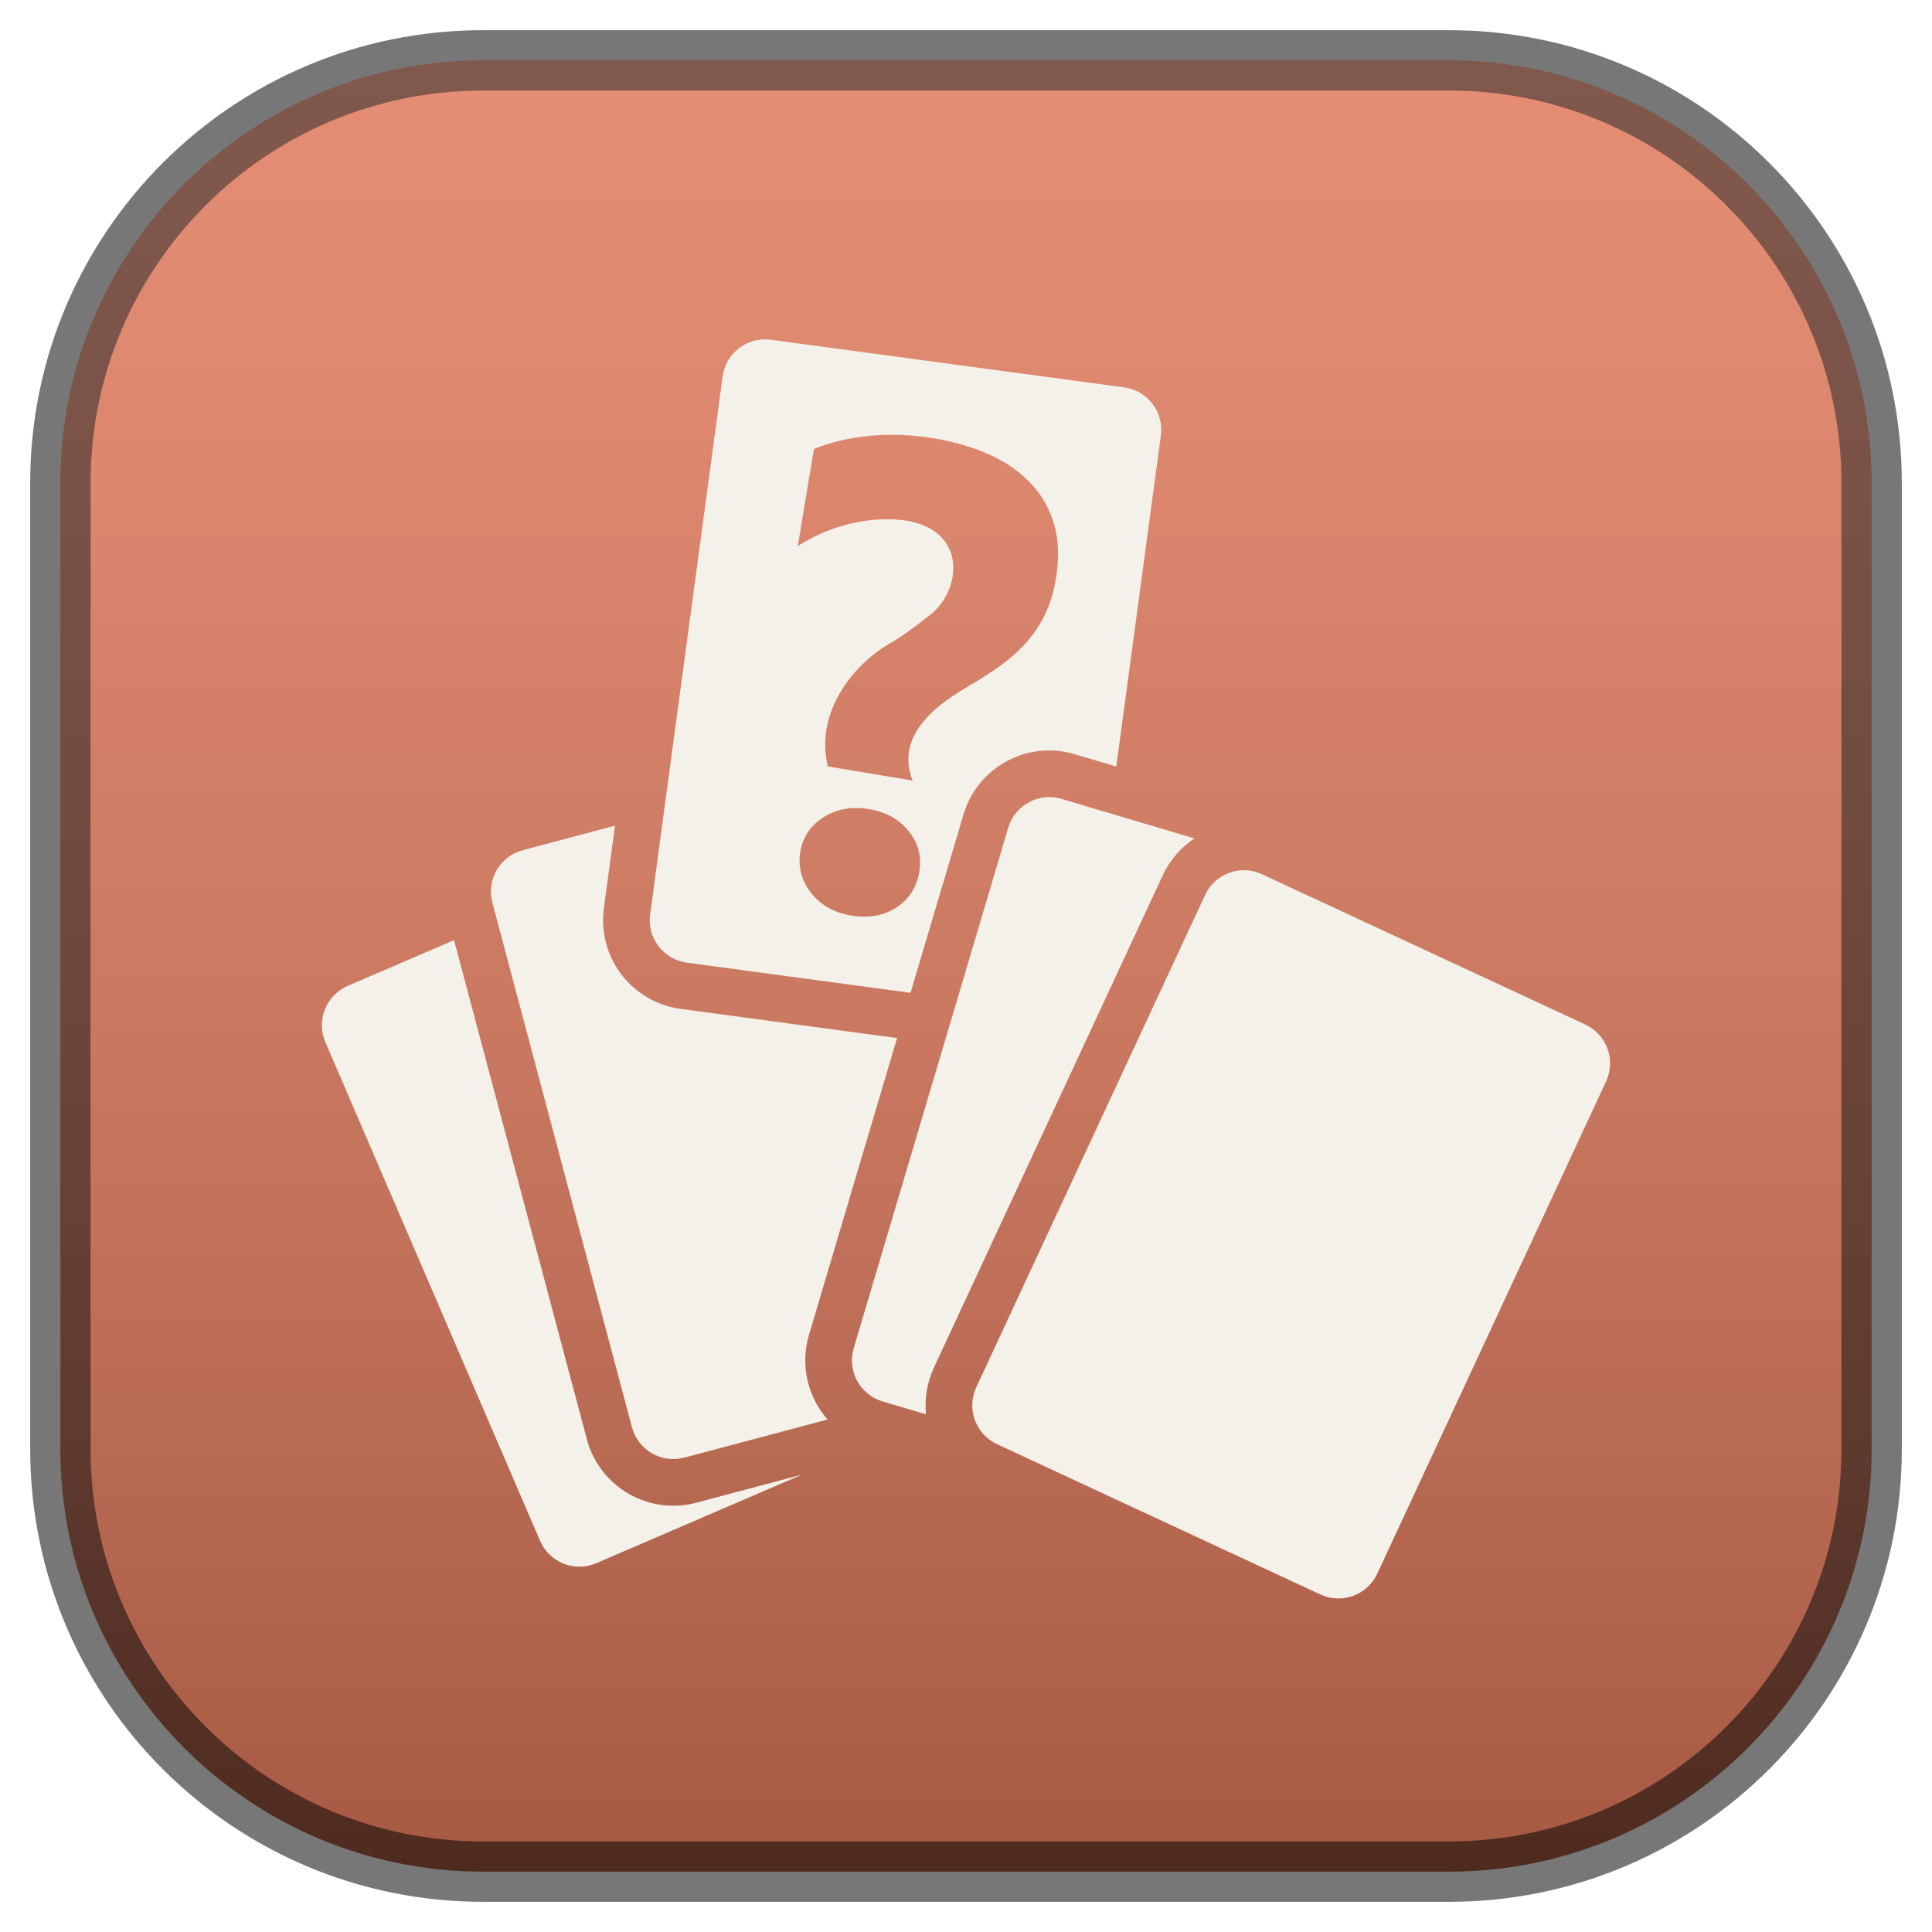
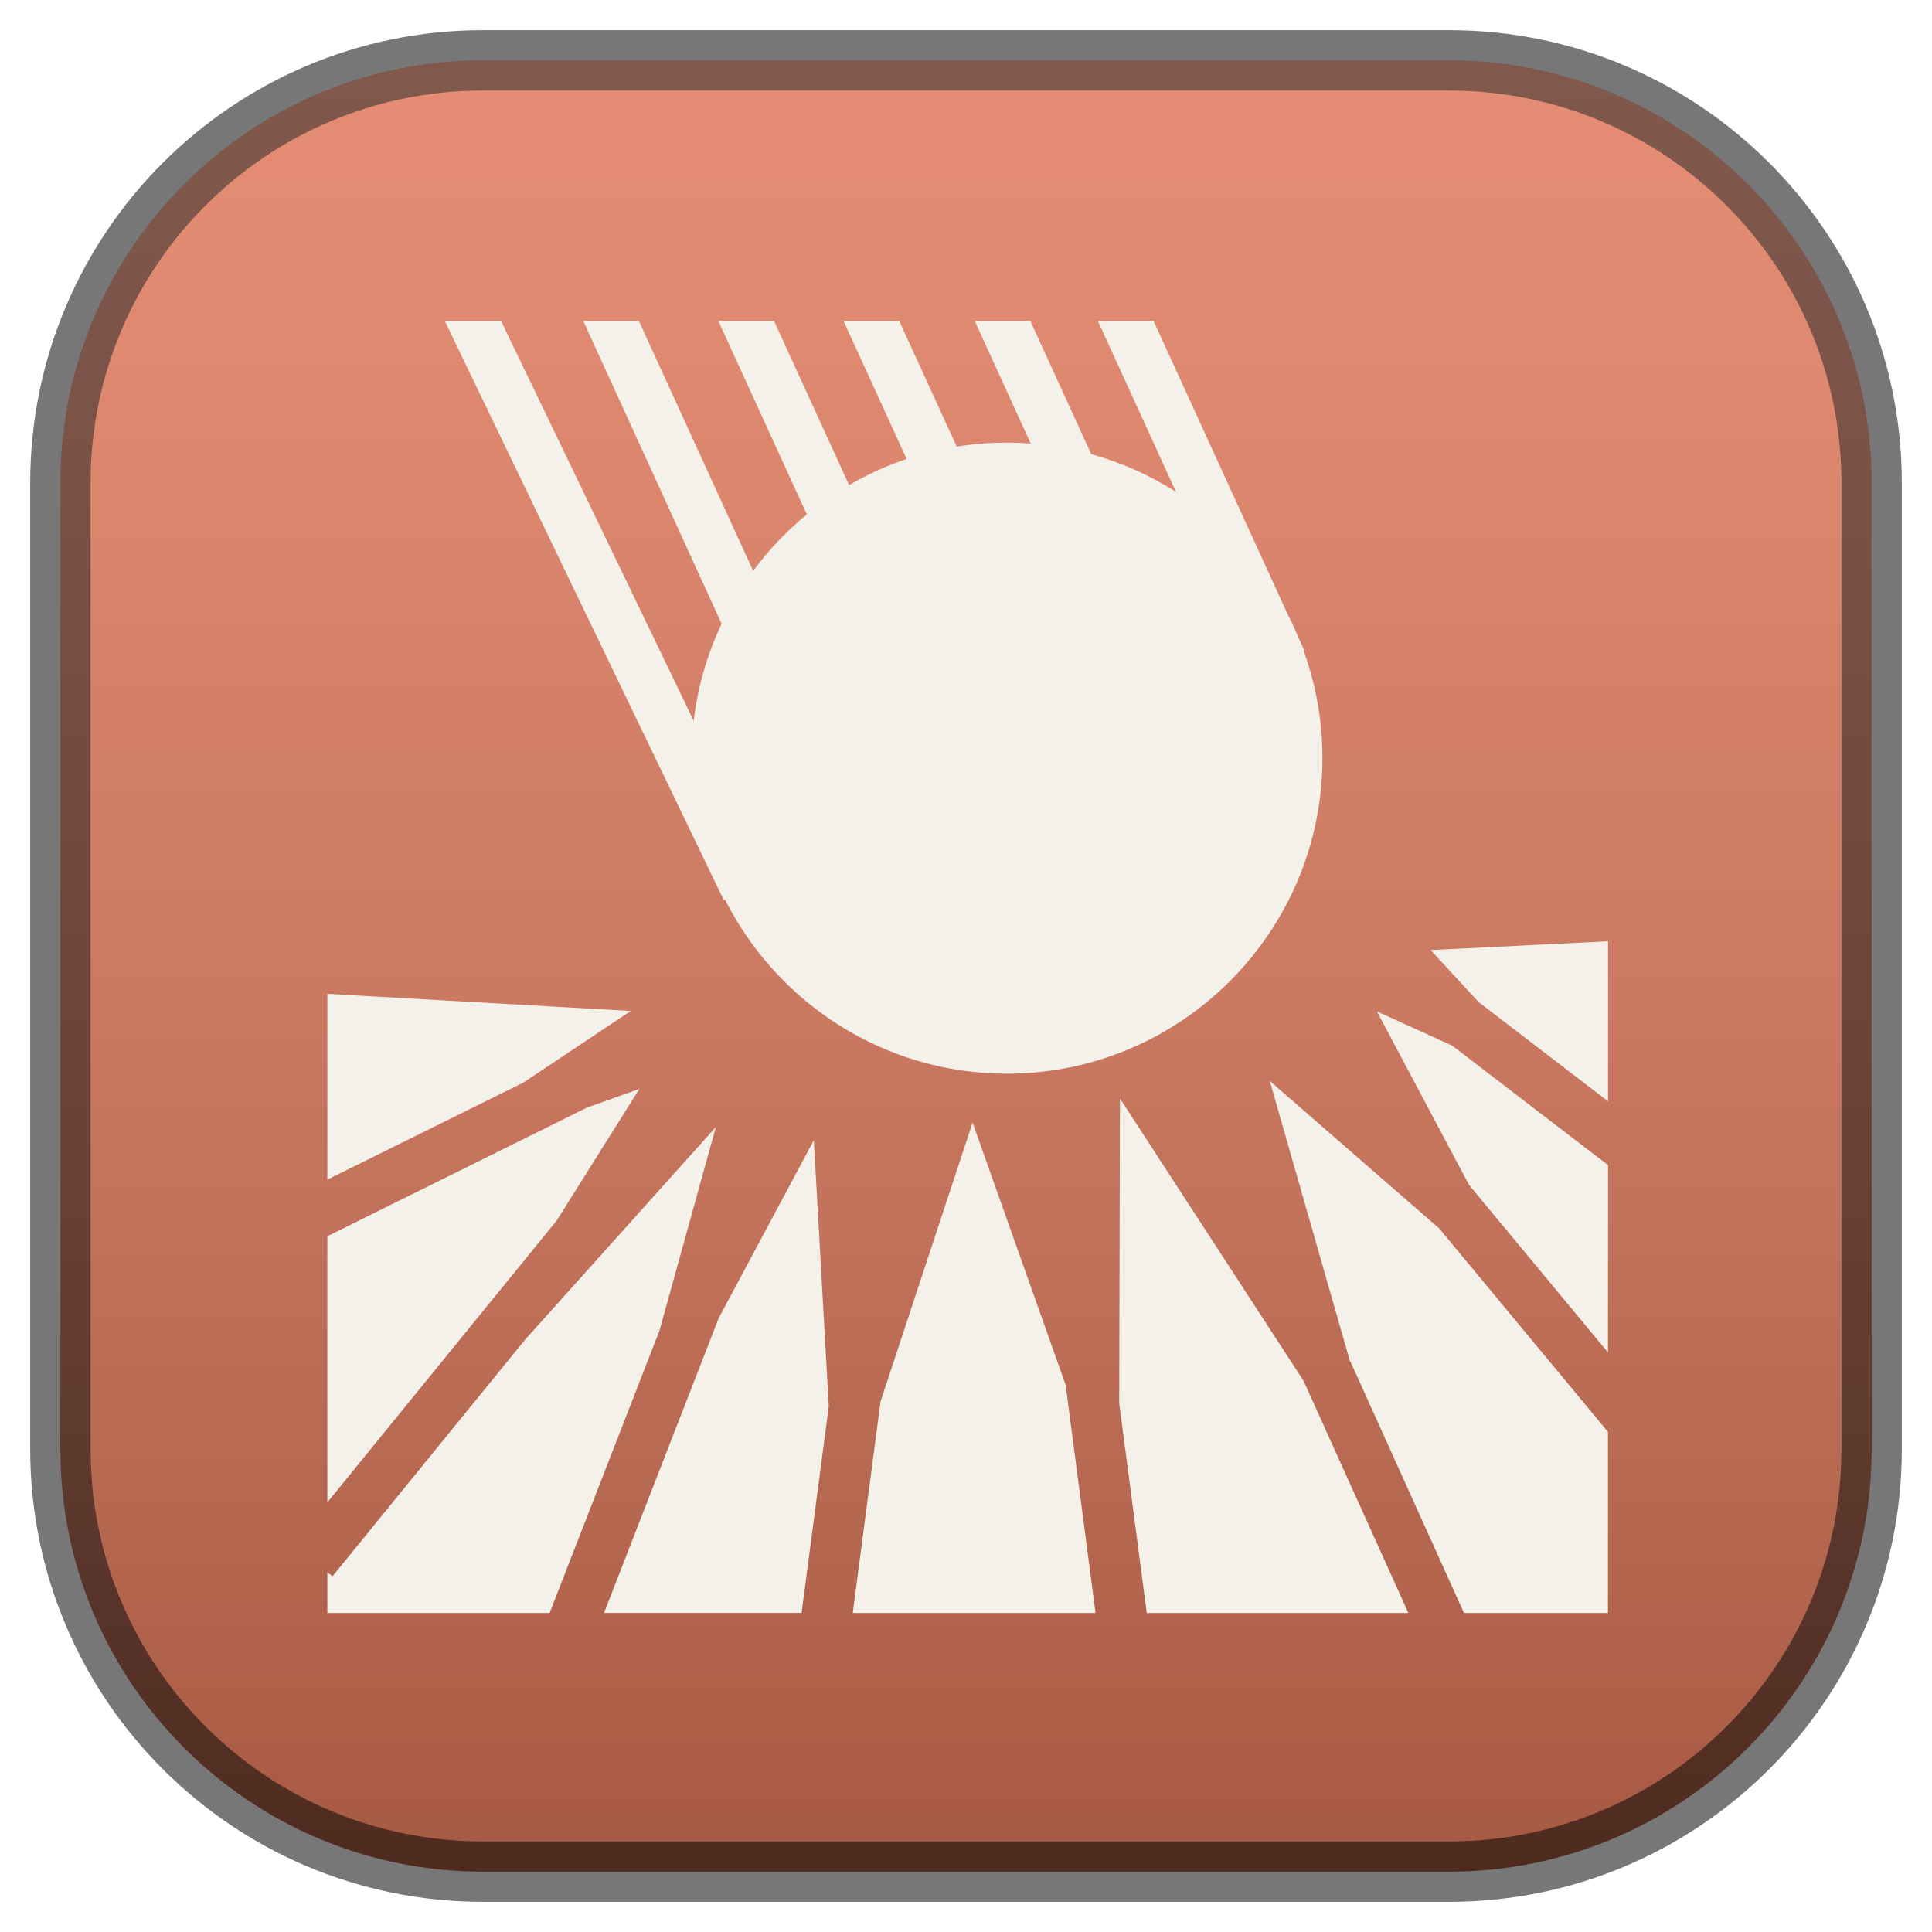
<svg xmlns="http://www.w3.org/2000/svg" width="64" height="64" viewBox="0 0 64 64">
  <defs>
    <linearGradient id="s" x1="0" y1="0" x2="0" y2="1">
      <stop offset="0" stop-color="#ffffff" stop-opacity="0.16" />
      <stop offset="1" stop-color="#000000" stop-opacity="0.26" />
    </linearGradient>
  </defs>
  <rect x="2" y="2" width="60" height="60" rx="14" fill="#e0785a" stroke="#00000088" stroke-width="2" />
  <rect x="2" y="2" width="60" height="60" rx="14" fill="url(#s)" />
  <g transform="translate(9 9) scale(0.08984)" fill="#f4f1ea">
-     <path d="M386.688 487.75l-119.236-55.423c-7.898-3.673-11.334-13.065-7.66-20.976l84.374-181.523c3.667-7.904 13.07-11.334 20.963-7.667l119.24 55.434c7.9 3.673 11.33 13.065 7.656 20.964l-84.37 181.524c-3.678 7.904-13.076 11.334-20.968 7.667zM98.95 467.945L19.79 284.09c-3.448-8.007.255-17.302 8.25-20.744l39.196-16.872 48.975 184.044c4.694 17.588 22.755 28.078 40.36 23.39l39.032-10.386-75.907 32.686c-8.007 3.443-17.296-.255-20.744-8.262zm33.89-41.86L81.362 232.638c-2.24-8.42 2.78-17.078 11.19-19.312l34.033-9.052-4.098 30.465c-2.422 18.036 10.224 34.652 28.285 37.087l79.828 10.758-32.497 109.467c-3.345 11.28-.37 22.948 6.866 31.18l-52.82 14.05c-8.42 2.24-17.07-2.77-19.31-11.196zm108.428-4.76l-16.02-4.76c-8.36-2.49-13.12-11.267-10.644-19.627l56.97-191.9c2.484-8.36 11.28-13.12 19.622-10.65l49.073 14.583.008-.005.12.044-.133-.034c-4.93 3.254-9.04 7.868-11.705 13.605l-84.38 181.53c-2.587 5.586-3.486 11.517-2.915 17.218zm-5.707-155.43l-82.486-11.117c-8.633-1.166-14.704-9.12-13.538-17.758l26.73-198.39c1.16-8.633 9.125-14.698 17.74-13.538l130.327 17.563c8.627 1.166 14.692 9.125 13.532 17.752L311.42 182.46l-15.33-4.552c-17.467-5.197-35.826 4.784-41.004 22.232l-19.525 65.755zm-5.19-31.46c4.67-3.055 7.474-7.438 8.42-13.145.936-5.633-.357-10.617-3.866-14.945-3.51-4.414-8.39-7.14-14.656-8.178-6.344-1.057-11.93-.073-16.75 2.956-4.826 3.03-7.692 7.316-8.615 12.87-.898 5.386.425 10.42 3.97 15.082 3.565 4.504 8.525 7.285 14.863 8.34 6.35 1.057 11.893.062 16.634-2.98zm25.978-81.243c4.693-2.726 8.888-5.434 12.598-8.117 3.703-2.684 6.915-5.586 9.635-8.725 2.72-3.13 4.967-6.573 6.733-10.307 1.76-3.74 3.048-8.032 3.85-12.865 1.262-7.62 1.02-14.358-.735-20.234-1.75-5.87-4.693-10.94-8.833-15.22-4.135-4.27-9.24-7.753-15.318-10.43-6.07-2.684-12.804-4.633-20.174-5.86-7.692-1.28-15.3-1.602-22.815-.977-7.516.614-14.63 2.247-21.346 4.88l-5.95 35.802c6.813-4.25 13.77-7.104 20.855-8.567 7.09-1.475 13.726-1.7 19.913-.668 21.467 4.092 19.44 24.898 8.76 34.03-5.652 4.473-11.334 8.802-15.942 11.345-10.48 5.914-27.69 23.125-22.542 45.145l31.284 5.202c-7.11-17.757 11.663-29.462 20.028-34.434z" />
+     <path d="M63.813 18.156L166.72 231.75l.436-.22c19.154 38.026 58.547 64.19 103.938 64.19 64.132 0 116.344-52.204 116.344-116.345 0-13.892-2.45-27.23-6.938-39.594l.25-.093-1.875-4.125c-1.206-2.955-2.532-5.827-3.97-8.656-.072-.145-.143-.292-.217-.437L325.156 18.155h-20.53l28.812 63.032c-9.563-6.095-20.072-10.8-31.25-13.907l-22.47-49.124h-20.5l20.657 45.22c-2.9-.22-5.828-.345-8.78-.345-6.296 0-12.474.502-18.5 1.47l-21.22-46.344h-20.53l23.28 50.907c-7.435 2.5-14.537 5.745-21.22 9.624l-27.686-60.53h-20.532L197.313 89.5c-7.408 6.096-14.07 13.09-19.782 20.813l-42.155-92.157h-20.5l51.03 111.656c-5.242 11.087-8.81 23.124-10.31 35.782L84.562 18.156h-20.75zm428.937 228.75l-65.406 3.22 17.687 19.186 47.72 36.594v-59zM20.53 266.28v68.5l72.376-35.842 39.5-26.344L20.53 266.28zm387 6.47l33.97 64 51.22 61.75.03-69.063-57.5-44.093-27.72-12.594zm-39.5 25.656l29.595 103.5.125-.062 41.875 92.72 53.094-.002v-66.75l-62.25-75.062-62.44-54.344zm-232.467 2.938l-19.25 6.844-95.782 47.468v98.125l84.345-103.655.03.03 30.657-48.81zm177.218 3.53l-.28 112.376 10.156 77.313h96.47l-38.407-85.032.092-.03-68.03-104.625zm-54.342 8.876L224.5 416.594l-10.25 77.97 89.53-.002-11.03-84.062-34.313-96.75zm-94.657 1.625L93.47 393.75l-71.064 87.313-1.875-1.532v15.033h81.94l40.5-104.063 20.81-75.125zm36.126 4.875l-35.062 65.563-.063.156-42.25 108.592h72.845l10.03-76.187-5.5-98.125z" />
  </g>
</svg>
